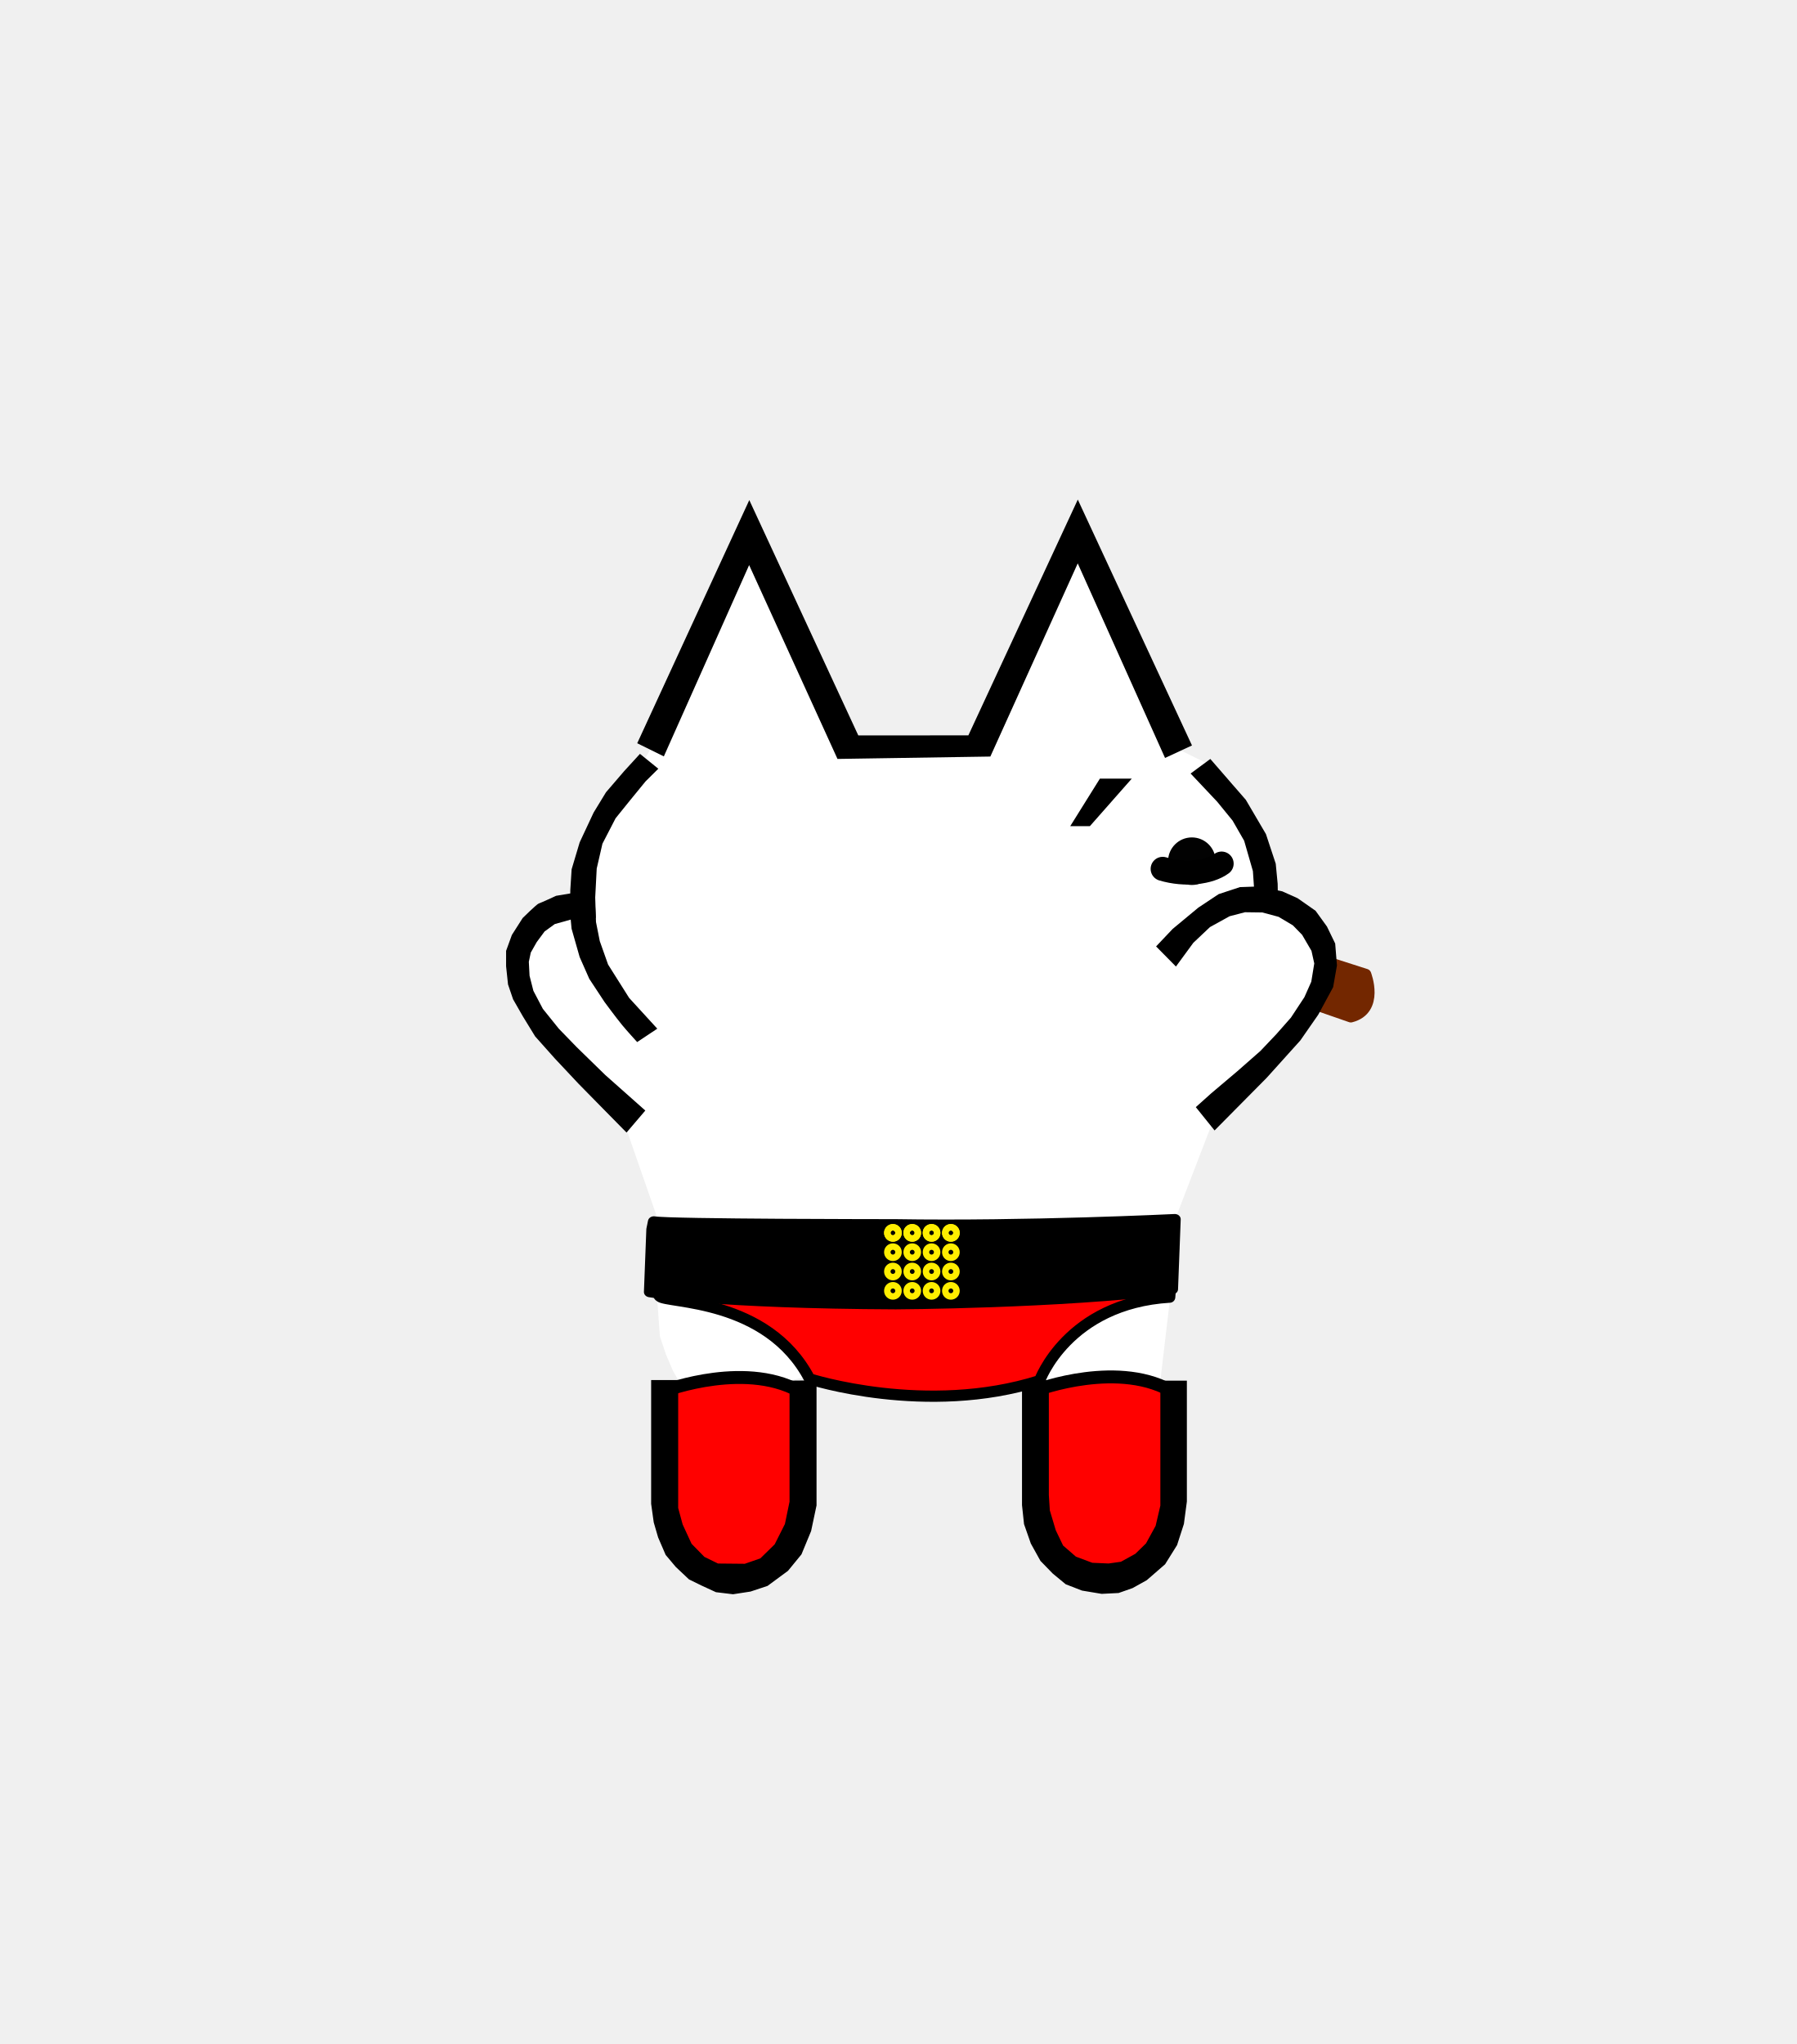
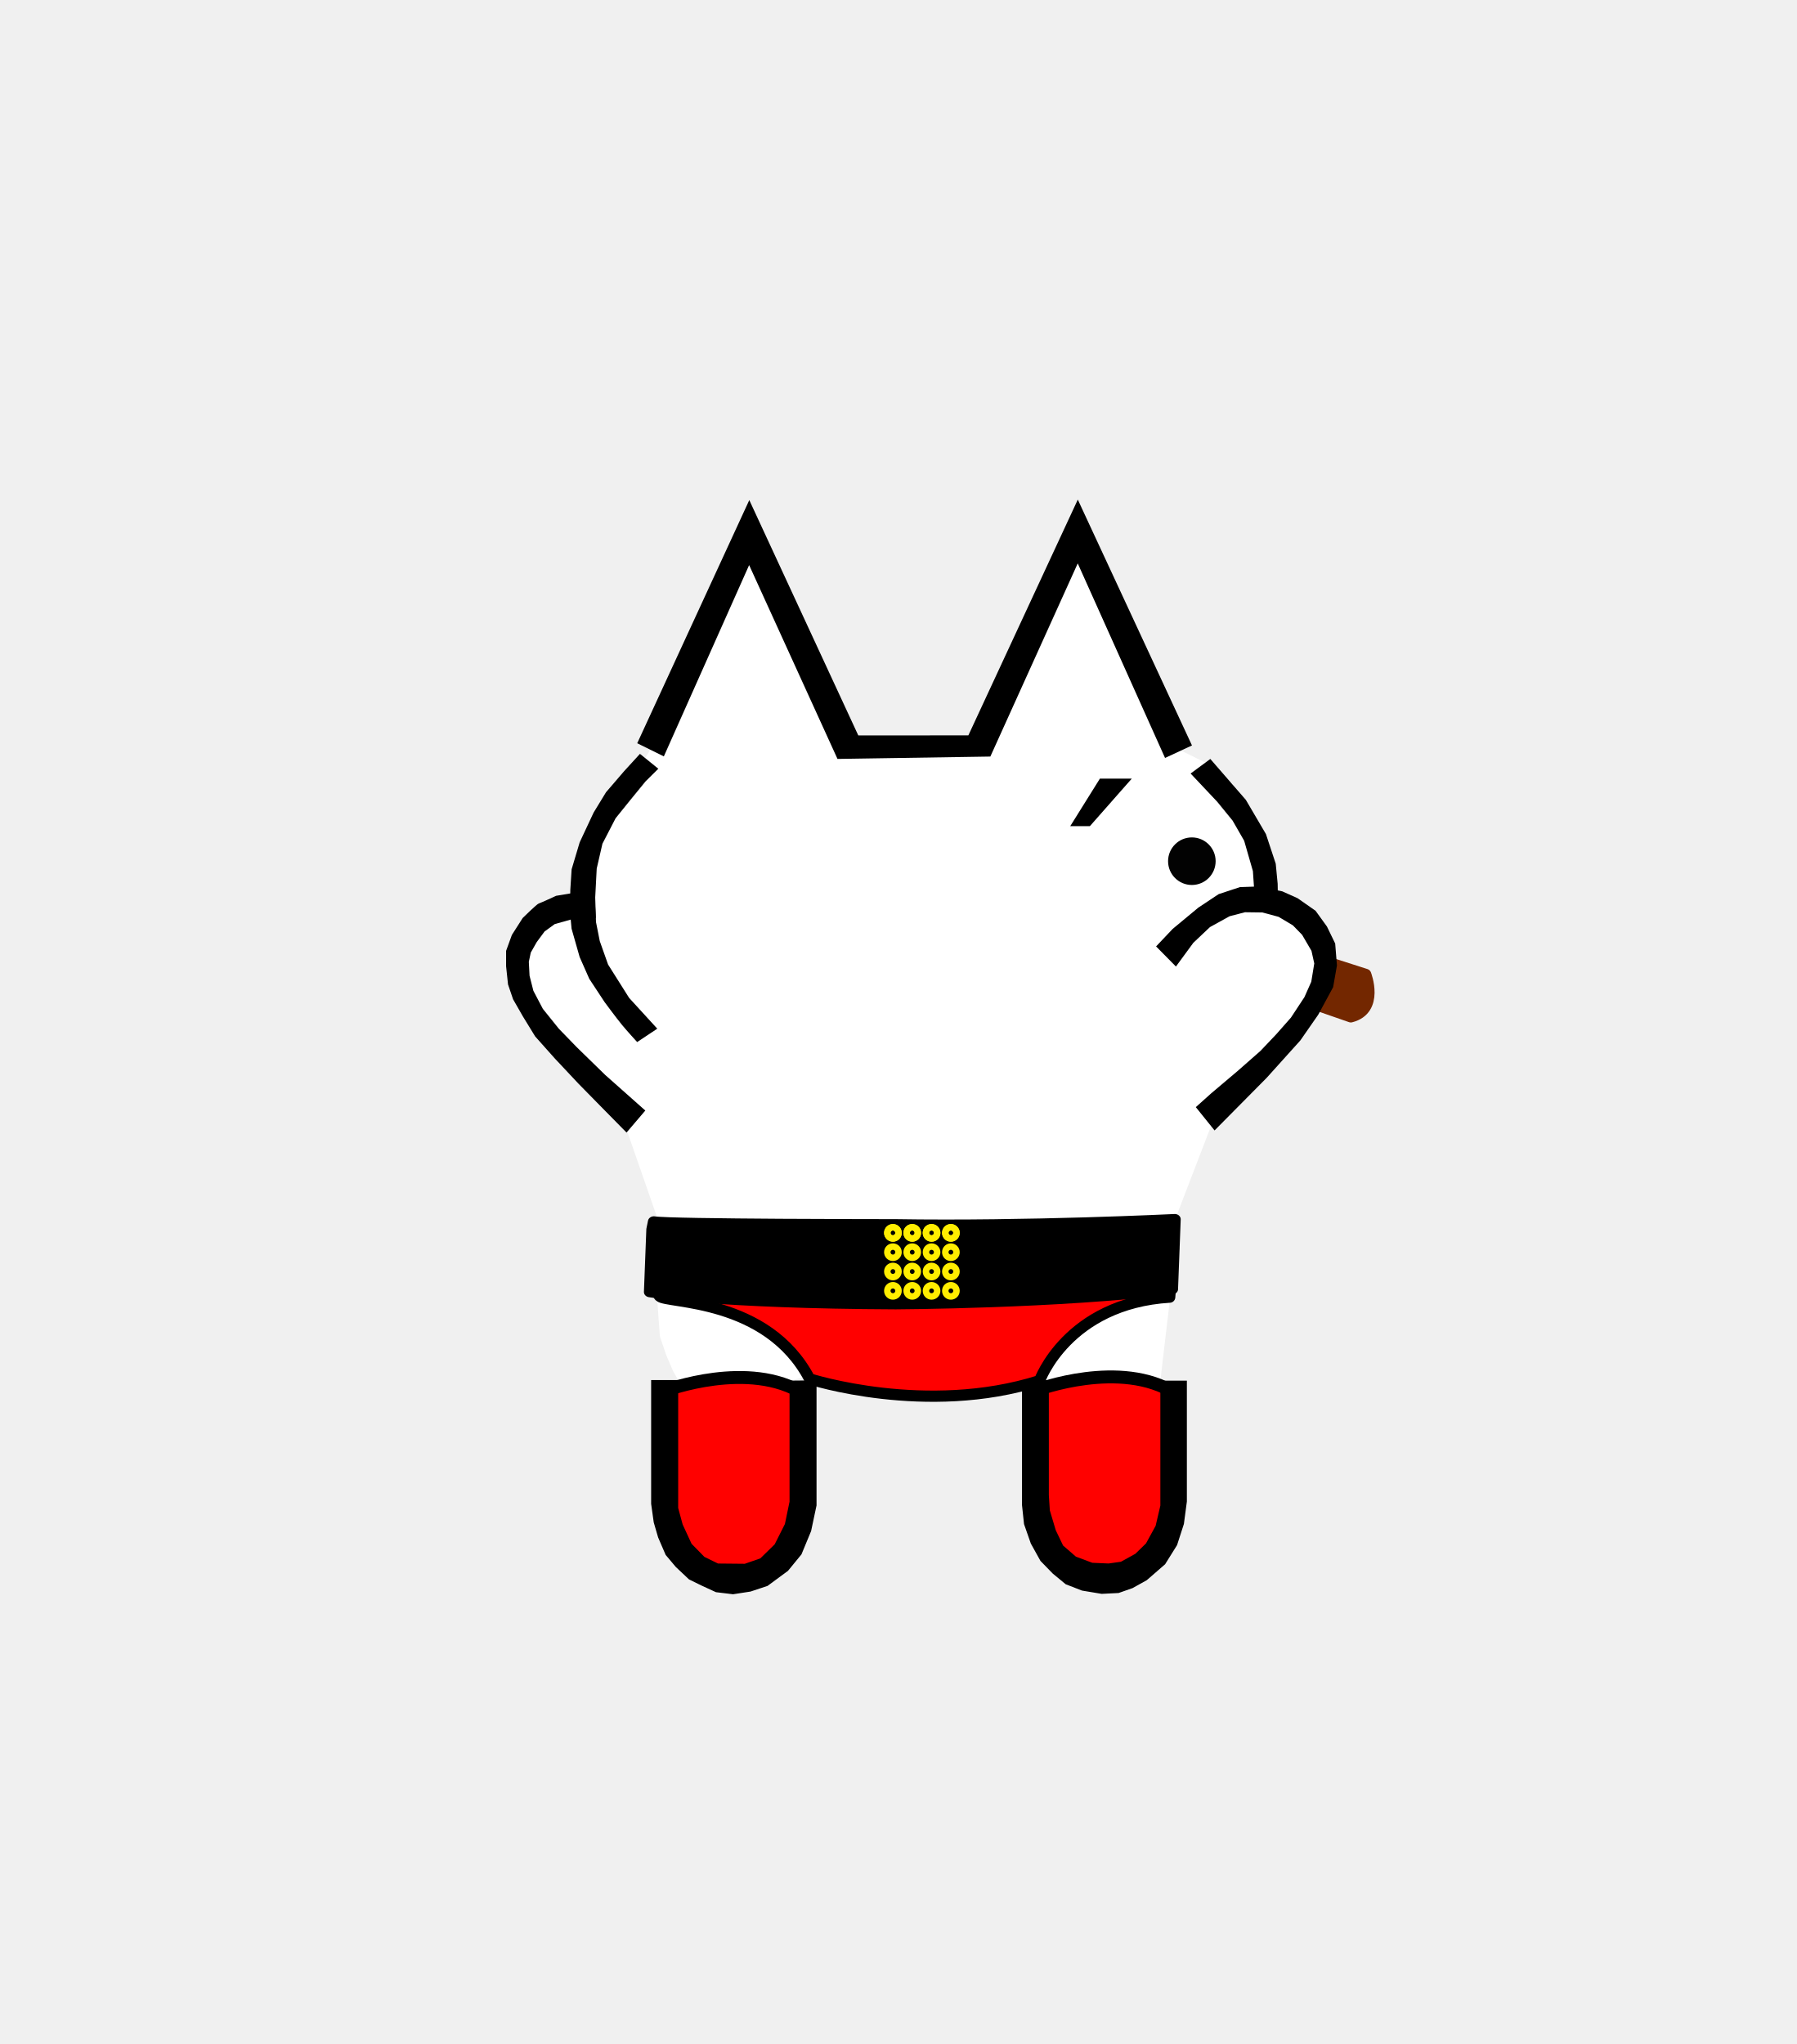
- <svg xmlns="http://www.w3.org/2000/svg" width="160" height="182" xml:space="preserve" style="fill-rule:evenodd;clip-rule:evenodd;stroke-linecap:round;stroke-linejoin:round;stroke-miterlimit:1.5">
-   <defs>
+ <svg xmlns="http://www.w3.org/2000/svg" width="160" height="182" xml:space="preserve" style="fill-rule:evenodd;clip-rule:evenodd;stroke-linecap:round;stroke-linejoin:round;stroke-miterlimit:1.5" version="1.1" id="svg77">
+   <defs id="defs5">
    <filter id="a" x="0" width="1" y="0" height="1" color-interpolation-filters="sRGB">
-       <feGaussianBlur />
+       <feGaussianBlur id="feGaussianBlur2" />
    </filter>
  </defs>
-   <path d="m78.732 84.618-12.08.16s-2.08 2.64.16 4l12.72-.48-.8-3.68Z" style="fill:#732700;stroke:#732700;stroke-width:1px" transform="scale(-1 1) rotate(-17.001 -20.842 715.571)" />
-   <path d="M71.783 84.345s-1.376 2.13.066 4.653l2.195-.065s-1.802-2.032-.098-4.555l-2.163-.033Z" style="fill:#fe0;stroke:#fe0;stroke-width:.35px" transform="matrix(-1.07019 -.38144 -.40075 .93817 228.017 33.336)" />
-   <path d="m58.358 66.022-1.446 2.354-4.134 5.647-1.373 6.522-4.509 2.383-1.121 5.59 3.719 4.748 5.625 5.372 3.498 10.06-.189 5.69.331 4.6.54 1.611.629 1.467.461.816-.942 1.961.111 10.928 2.073 3.443 4.053 1.501 3.266-1.269 1.894-3.041.84-12.854-1.379-.619 6.109-1.424 11.663-.023 5.318 1.415-.995 1.1.266 8.853.29 3.401 1.724 3.292 3.534.704 2.849-.376 2.782-3.047 1.06-5.79-.397-7.27-1.183-.829 1.149-9.779.017-4.19 3.906-10.165 6.924-6.995 2.459-4.561-.29-4.465-4.523-2.158.008-3.067-.969-3.683-2.254-4.107-1.983-1.65-2.819-1.392-8.527-18.031-1.081 1.019-8.066 16.617-11.82.174-8.575-17.368-1.195 1.257-7.328 15.628Z" style="fill:#fff;fill-rule:nonzero" />
-   <path d="M59.251 123.818s7.475-2.816 12.339.307v10.65l-1.28 3.584-2.867 2.355h-3.994l-3.43-2.611-.922-8.192.154-6.093Z" style="fill:#ff0100;stroke:#000;stroke-width:1.15px" />
-   <path d="M59.251 123.818s7.475-2.816 12.339.307v10.65l-1.28 3.584-2.867 2.355h-3.994l-3.43-2.611-.922-8.192.154-6.093Z" style="fill:#ff0100;stroke:#000;stroke-width:1.15px" transform="translate(33.075 -.051)" />
-   <path d="M58.732 115.418c.64.64 9.6.16 13.36 7.36 0 0 10.4 3.36 20.48.16 0 0 2.464-6.88 11.584-7.44l.336-4.352-46.24.032s-.16 3.6.48 4.24Z" style="fill:red;stroke:#000;stroke-width:1px" />
-   <path d="m52.61 100.718-.24 7.04s6.8 1.28 24.48 1.36c0 0 16.24-.08 27.52-1.68l.266-7.857s-14.746.817-27.866.577c0 0-22.4 0-24-.32l-.16.88Z" style="stroke:#000;stroke-width:1.18px" transform="matrix(.89433 0 0 .79206 11.03 29.69)" />
-   <g transform="matrix(.86034 0 0 .86033 16.197 22.145)">
-     <circle cx="73.59" cy="101.858" r=".58" style="fill:none;stroke:#fe0;stroke-width:.67px" />
-     <circle cx="73.59" cy="101.858" r=".58" style="fill:none;stroke:#fe0;stroke-width:.67px" transform="translate(0 2)" />
-     <circle cx="73.59" cy="101.858" r=".58" style="fill:none;stroke:#fe0;stroke-width:.67px" transform="translate(0 4)" />
-     <circle cx="73.59" cy="101.858" r=".58" style="fill:none;stroke:#fe0;stroke-width:.67px" transform="translate(0 6)" />
-     <circle cx="73.59" cy="101.858" r=".58" style="fill:none;stroke:#fe0;stroke-width:.67px" />
-     <circle cx="73.59" cy="101.858" r=".58" style="fill:none;stroke:#fe0;stroke-width:.67px" transform="translate(2)" />
-     <circle cx="73.59" cy="101.858" r=".58" style="fill:none;stroke:#fe0;stroke-width:.67px" transform="translate(2 2)" />
-     <circle cx="73.59" cy="101.858" r=".58" style="fill:none;stroke:#fe0;stroke-width:.67px" transform="translate(2 4)" />
-     <circle cx="73.59" cy="101.858" r=".58" style="fill:none;stroke:#fe0;stroke-width:.67px" transform="translate(2 6)" />
-     <circle cx="73.59" cy="101.858" r=".58" style="fill:none;stroke:#fe0;stroke-width:.67px" transform="translate(2)" />
-     <circle cx="73.59" cy="101.858" r=".58" style="fill:none;stroke:#fe0;stroke-width:.67px" transform="translate(4)" />
-     <circle cx="73.59" cy="101.858" r=".58" style="fill:none;stroke:#fe0;stroke-width:.67px" transform="translate(4 2)" />
-     <circle cx="73.59" cy="101.858" r=".58" style="fill:none;stroke:#fe0;stroke-width:.67px" transform="translate(4 4)" />
-     <circle cx="73.59" cy="101.858" r=".58" style="fill:none;stroke:#fe0;stroke-width:.67px" transform="translate(4 6)" />
-     <circle cx="73.59" cy="101.858" r=".58" style="fill:none;stroke:#fe0;stroke-width:.67px" transform="translate(4)" />
-     <circle cx="73.59" cy="101.858" r=".58" style="fill:none;stroke:#fe0;stroke-width:.67px" transform="translate(6)" />
-     <circle cx="73.59" cy="101.858" r=".58" style="fill:none;stroke:#fe0;stroke-width:.67px" transform="translate(6 2)" />
-     <circle cx="73.59" cy="101.858" r=".58" style="fill:none;stroke:#fe0;stroke-width:.67px" transform="translate(6 4)" />
-     <circle cx="73.59" cy="101.858" r=".58" style="fill:none;stroke:#fe0;stroke-width:.67px" transform="translate(6 6)" />
-     <circle cx="73.59" cy="101.858" r=".58" style="fill:none;stroke:#fe0;stroke-width:.67px" transform="translate(6)" />
+   <path d="m78.732 84.618-12.08.16s-2.08 2.64.16 4l12.72-.48-.8-3.68Z" style="fill:#732700;stroke:#732700;stroke-width:1px" transform="scale(-1 1) rotate(-17.001 -20.842 715.571)" id="path7" />
+   <path d="M71.783 84.345s-1.376 2.13.066 4.653l2.195-.065s-1.802-2.032-.098-4.555l-2.163-.033Z" style="fill:#fe0;stroke:#fe0;stroke-width:.35px" transform="matrix(-1.07019 -.38144 -.40075 .93817 228.017 33.336)" id="path9" />
+   <path d="m58.358 66.022-1.446 2.354-4.134 5.647-1.373 6.522-4.509 2.383-1.121 5.59 3.719 4.748 5.625 5.372 3.498 10.06-.189 5.69.331 4.6.54 1.611.629 1.467.461.816-.942 1.961.111 10.928 2.073 3.443 4.053 1.501 3.266-1.269 1.894-3.041.84-12.854-1.379-.619 6.109-1.424 11.663-.023 5.318 1.415-.995 1.1.266 8.853.29 3.401 1.724 3.292 3.534.704 2.849-.376 2.782-3.047 1.06-5.79-.397-7.27-1.183-.829 1.149-9.779.017-4.19 3.906-10.165 6.924-6.995 2.459-4.561-.29-4.465-4.523-2.158.008-3.067-.969-3.683-2.254-4.107-1.983-1.65-2.819-1.392-8.527-18.031-1.081 1.019-8.066 16.617-11.82.174-8.575-17.368-1.195 1.257-7.328 15.628Z" style="fill:#fff;fill-rule:nonzero" id="path11" />
+   <path d="M59.251 123.818s7.475-2.816 12.339.307v10.65l-1.28 3.584-2.867 2.355h-3.994l-3.43-2.611-.922-8.192.154-6.093Z" style="fill:#ff0100;stroke:#000;stroke-width:1.15px" id="path13" />
+   <path d="M59.251 123.818s7.475-2.816 12.339.307v10.65l-1.28 3.584-2.867 2.355h-3.994l-3.43-2.611-.922-8.192.154-6.093Z" style="fill:#ff0100;stroke:#000;stroke-width:1.15px" transform="translate(33.075 -.051)" id="path15" />
+   <path d="M58.732 115.418c.64.64 9.6.16 13.36 7.36 0 0 10.4 3.36 20.48.16 0 0 2.464-6.88 11.584-7.44l.336-4.352-46.24.032s-.16 3.6.48 4.24Z" style="fill:red;stroke:#000;stroke-width:1px" id="path17" />
+   <path d="m52.61 100.718-.24 7.04s6.8 1.28 24.48 1.36c0 0 16.24-.08 27.52-1.68l.266-7.857s-14.746.817-27.866.577c0 0-22.4 0-24-.32l-.16.88Z" style="stroke:#000;stroke-width:1.18px" transform="matrix(.89433 0 0 .79206 11.03 29.69)" id="path19" />
+   <g transform="matrix(.86034 0 0 .86033 16.197 22.145)" id="g61">
+     <circle cx="73.59" cy="101.858" r=".58" style="fill:none;stroke:#fe0;stroke-width:.67px" id="circle21" />
+     <circle cx="73.59" cy="101.858" r=".58" style="fill:none;stroke:#fe0;stroke-width:.67px" transform="translate(0 2)" id="circle23" />
+     <circle cx="73.59" cy="101.858" r=".58" style="fill:none;stroke:#fe0;stroke-width:.67px" transform="translate(0 4)" id="circle25" />
+     <circle cx="73.59" cy="101.858" r=".58" style="fill:none;stroke:#fe0;stroke-width:.67px" transform="translate(0 6)" id="circle27" />
+     <circle cx="73.59" cy="101.858" r=".58" style="fill:none;stroke:#fe0;stroke-width:.67px" id="circle29" />
+     <circle cx="73.59" cy="101.858" r=".58" style="fill:none;stroke:#fe0;stroke-width:.67px" transform="translate(2)" id="circle31" />
+     <circle cx="73.59" cy="101.858" r=".58" style="fill:none;stroke:#fe0;stroke-width:.67px" transform="translate(2 2)" id="circle33" />
+     <circle cx="73.59" cy="101.858" r=".58" style="fill:none;stroke:#fe0;stroke-width:.67px" transform="translate(2 4)" id="circle35" />
+     <circle cx="73.59" cy="101.858" r=".58" style="fill:none;stroke:#fe0;stroke-width:.67px" transform="translate(2 6)" id="circle37" />
+     <circle cx="73.59" cy="101.858" r=".58" style="fill:none;stroke:#fe0;stroke-width:.67px" transform="translate(2)" id="circle39" />
+     <circle cx="73.59" cy="101.858" r=".58" style="fill:none;stroke:#fe0;stroke-width:.67px" transform="translate(4)" id="circle41" />
+     <circle cx="73.59" cy="101.858" r=".58" style="fill:none;stroke:#fe0;stroke-width:.67px" transform="translate(4 2)" id="circle43" />
+     <circle cx="73.59" cy="101.858" r=".58" style="fill:none;stroke:#fe0;stroke-width:.67px" transform="translate(4 4)" id="circle45" />
+     <circle cx="73.59" cy="101.858" r=".58" style="fill:none;stroke:#fe0;stroke-width:.67px" transform="translate(4 6)" id="circle47" />
+     <circle cx="73.59" cy="101.858" r=".58" style="fill:none;stroke:#fe0;stroke-width:.67px" transform="translate(4)" id="circle49" />
+     <circle cx="73.59" cy="101.858" r=".58" style="fill:none;stroke:#fe0;stroke-width:.67px" transform="translate(6)" id="circle51" />
+     <circle cx="73.59" cy="101.858" r=".58" style="fill:none;stroke:#fe0;stroke-width:.67px" transform="translate(6 2)" id="circle53" />
+     <circle cx="73.59" cy="101.858" r=".58" style="fill:none;stroke:#fe0;stroke-width:.67px" transform="translate(6 4)" id="circle55" />
+     <circle cx="73.59" cy="101.858" r=".58" style="fill:none;stroke:#fe0;stroke-width:.67px" transform="translate(6 6)" id="circle57" />
+     <circle cx="73.59" cy="101.858" r=".58" style="fill:none;stroke:#fe0;stroke-width:.67px" transform="translate(6)" id="circle59" />
  </g>
-   <path d="m55.79 93.453 1.672 1.96-3.569 3.168-2.525 2.463-1.609 1.658-1.42 1.766-.842 1.603-.342 1.341-.065 1.246.173.821.527.929.703.951.907.658 1.557.436s1.143.231 1.327.231c.184 0 1.511-.265 1.511-.265l1.404-.516 1.449-.861 1.604-1.6 1.418-1.988s1.049-1.701 1.122-1.84c.074-.14.354-.624.354-.624l1.897 2.024-1.343 2.022-1.376 1.719-1.14.966-2.608 1.998-1.715.765-1.321.265-2.153.095-1.868-.311s-1.372-.636-1.542-.682c-.17-.046-1.435-1.295-1.435-1.295l-.961-1.506-.515-1.416-.001-1.372.172-1.621.45-1.321.874-1.526 1.092-1.78 1.746-1.959 2.088-2.226 1.909-1.944 2.394-2.432Z" style="fill-rule:nonzero" transform="matrix(1 0 0 -1 0 194.297)" />
-   <path d="m52.87 82.598-.204-3.686 6.195-.512 6.758 8.96-2.969 3.789-6.912-5.428-2.868-3.123Z" style="fill:#fff" transform="translate(.232)" />
-   <path d="M97.049 73.561H95.3l2.64-4.23h2.839l-3.73 4.23Zm6.693-6.072 2.398-1.113-10.167-21.891-9.744 20.992-9.803.005-9.705-20.953-9.979 21.65 2.37 1.171 7.595-17.034 7.868 17.26 13.611-.212 7.781-17.199 7.775 17.324Zm4.032.09 3.162 3.641 1.789 3.046.873 2.638.172 1.791.048 2.78-.413 2.408s-.591 1.647-.97 2.434a14.584 14.584 0 0 1-1.002 1.762c-.676 1.017-1.45 1.967-2.234 2.902-.461.551-1.452 1.593-1.452 1.593l-1.717-1.326 2.199-2.231 1.56-2.06 1.156-2.311.593-2.089.214-2.248-.187-2.747-.778-2.7-1.03-1.794-1.371-1.681-2.368-2.512 1.756-1.296Z" style="fill-rule:nonzero" />
-   <path d="m110.861 80.418 3.968.96-2.112 9.344-6.272 4.672-3.2-4.032 5.632-6.208 1.984-4.736Z" style="fill:#fff" />
-   <path d="m104.481 95.008 1.671-2.075 4.639 4.685 2.998 3.329 1.594 2.292 1.325 2.449.341 1.934-.157 1.954-.733 1.512-1.013 1.403-1.608 1.124-1.358.608-2.137.433-1.635-.057-1.89-.623-1.81-1.201-2.289-1.899-1.475-1.557 1.768-1.791 1.546 2.11 1.483 1.402 1.749.966 1.37.357 1.544-.02 1.448-.389 1.274-.76.822-.843.833-1.427.248-1.12-.266-1.631-.611-1.371-1.204-1.828-1.279-1.45-1.431-1.509-2.044-1.797-2.34-1.979-1.373-1.231Z" style="fill-rule:nonzero" transform="matrix(1 0 0 -1 2 193.589)" />
-   <path d="m56.736 92.787 1.792-1.192-2.506-2.74-1.875-2.971-.74-2.087-.337-1.701-.069-2.186.134-2.571.509-2.214 1.17-2.263 1.29-1.599 1.381-1.689 1.136-1.125-1.636-1.324-1.402 1.532-1.622 1.888-1.104 1.81-1.24 2.65-.716 2.396-.118 1.844-.02 2.021.132 1.423.721 2.529.859 1.942 1.358 2.062s1.015 1.38 1.558 2.041c.43.523 1.345 1.524 1.345 1.524Zm46.589 30.151v11.121l-.421 1.803-.859 1.566-.95.926-1.282.706-1.097.155-1.452-.063-1.46-.547-1.141-.988-.653-1.364-.528-1.767-.087-1.365V122.9h-2.39v11.123l.18 1.686.606 1.731.857 1.545 1.094 1.125 1.154.954 1.45.563 1.751.292 1.507-.076 1.246-.437 1.262-.703 1.636-1.42 1.063-1.702.609-1.886.265-1.996v-10.764l-2.36.003Zm-33.02-.006v10.78l-.412 1.986-.911 1.811-1.277 1.25-1.385.482-2.385-.023-1.211-.591-1.144-1.169-.793-1.72-.398-1.466v-11.39h-2.408v11.019l.231 1.655.39 1.337.671 1.557.906 1.076 1.173 1.105 1.076.529 1.325.61 1.521.184 1.556-.24 1.514-.502 1.822-1.342 1.201-1.467.858-2.074.484-2.285v-11.135l-2.404.023Z" style="fill-rule:nonzero" />
-   <path d="M103.532 77.366c2.012.598 4.169.324 5.246-.469" stroke-width="3" id="gikopoipoi_eyes_closed" style="display:inline;stroke-width:2.146;stroke-dasharray:none" fill="none" stroke="#000" stroke-linecap="round" stroke-linejoin="round" />
+   <path d="m55.79 93.453 1.672 1.96-3.569 3.168-2.525 2.463-1.609 1.658-1.42 1.766-.842 1.603-.342 1.341-.065 1.246.173.821.527.929.703.951.907.658 1.557.436s1.143.231 1.327.231c.184 0 1.511-.265 1.511-.265l1.404-.516 1.449-.861 1.604-1.6 1.418-1.988s1.049-1.701 1.122-1.84c.074-.14.354-.624.354-.624l1.897 2.024-1.343 2.022-1.376 1.719-1.14.966-2.608 1.998-1.715.765-1.321.265-2.153.095-1.868-.311s-1.372-.636-1.542-.682c-.17-.046-1.435-1.295-1.435-1.295l-.961-1.506-.515-1.416-.001-1.372.172-1.621.45-1.321.874-1.526 1.092-1.78 1.746-1.959 2.088-2.226 1.909-1.944 2.394-2.432Z" style="fill-rule:nonzero" transform="matrix(1 0 0 -1 0 194.297)" id="path63" />
+   <path d="m52.87 82.598-.204-3.686 6.195-.512 6.758 8.96-2.969 3.789-6.912-5.428-2.868-3.123Z" style="fill:#fff" transform="translate(.232)" id="path65" />
+   <path d="M97.049 73.561H95.3l2.64-4.23h2.839l-3.73 4.23Zm6.693-6.072 2.398-1.113-10.167-21.891-9.744 20.992-9.803.005-9.705-20.953-9.979 21.65 2.37 1.171 7.595-17.034 7.868 17.26 13.611-.212 7.781-17.199 7.775 17.324Zm4.032.09 3.162 3.641 1.789 3.046.873 2.638.172 1.791.048 2.78-.413 2.408s-.591 1.647-.97 2.434a14.584 14.584 0 0 1-1.002 1.762c-.676 1.017-1.45 1.967-2.234 2.902-.461.551-1.452 1.593-1.452 1.593l-1.717-1.326 2.199-2.231 1.56-2.06 1.156-2.311.593-2.089.214-2.248-.187-2.747-.778-2.7-1.03-1.794-1.371-1.681-2.368-2.512 1.756-1.296Z" style="fill-rule:nonzero" id="path67" />
+   <path d="m110.861 80.418 3.968.96-2.112 9.344-6.272 4.672-3.2-4.032 5.632-6.208 1.984-4.736Z" style="fill:#fff" id="path69" />
+   <path d="m104.481 95.008 1.671-2.075 4.639 4.685 2.998 3.329 1.594 2.292 1.325 2.449.341 1.934-.157 1.954-.733 1.512-1.013 1.403-1.608 1.124-1.358.608-2.137.433-1.635-.057-1.89-.623-1.81-1.201-2.289-1.899-1.475-1.557 1.768-1.791 1.546 2.11 1.483 1.402 1.749.966 1.37.357 1.544-.02 1.448-.389 1.274-.76.822-.843.833-1.427.248-1.12-.266-1.631-.611-1.371-1.204-1.828-1.279-1.45-1.431-1.509-2.044-1.797-2.34-1.979-1.373-1.231Z" style="fill-rule:nonzero" transform="matrix(1 0 0 -1 2 193.589)" id="path71" />
+   <path d="m56.736 92.787 1.792-1.192-2.506-2.74-1.875-2.971-.74-2.087-.337-1.701-.069-2.186.134-2.571.509-2.214 1.17-2.263 1.29-1.599 1.381-1.689 1.136-1.125-1.636-1.324-1.402 1.532-1.622 1.888-1.104 1.81-1.24 2.65-.716 2.396-.118 1.844-.02 2.021.132 1.423.721 2.529.859 1.942 1.358 2.062s1.015 1.38 1.558 2.041c.43.523 1.345 1.524 1.345 1.524Zm46.589 30.151v11.121l-.421 1.803-.859 1.566-.95.926-1.282.706-1.097.155-1.452-.063-1.46-.547-1.141-.988-.653-1.364-.528-1.767-.087-1.365V122.9h-2.39v11.123l.18 1.686.606 1.731.857 1.545 1.094 1.125 1.154.954 1.45.563 1.751.292 1.507-.076 1.246-.437 1.262-.703 1.636-1.42 1.063-1.702.609-1.886.265-1.996v-10.764l-2.36.003Zm-33.02-.006v10.78l-.412 1.986-.911 1.811-1.277 1.25-1.385.482-2.385-.023-1.211-.591-1.144-1.169-.793-1.72-.398-1.466v-11.39h-2.408v11.019l.231 1.655.39 1.337.671 1.557.906 1.076 1.173 1.105 1.076.529 1.325.61 1.521.184 1.556-.24 1.514-.502 1.822-1.342 1.201-1.467.858-2.074.484-2.285v-11.135l-2.404.023Z" style="fill-rule:nonzero" id="path73" />
+   <path d="m 103.532,77.366 c 2.012,0.598 4.169,0.324 5.246,-0.469" stroke-width="3" id="gikopoipoi_eyes_closed" style="display:none;stroke-width:2.146;stroke-dasharray:none" fill="none" stroke="#000000" stroke-linecap="round" stroke-linejoin="round" />
  <circle cx="106.129" cy="76.682" r="2.118" opacity=".99" filter="url(#a)" id="gikopoipoi_eyes_open" style="display:inline" />
</svg>
